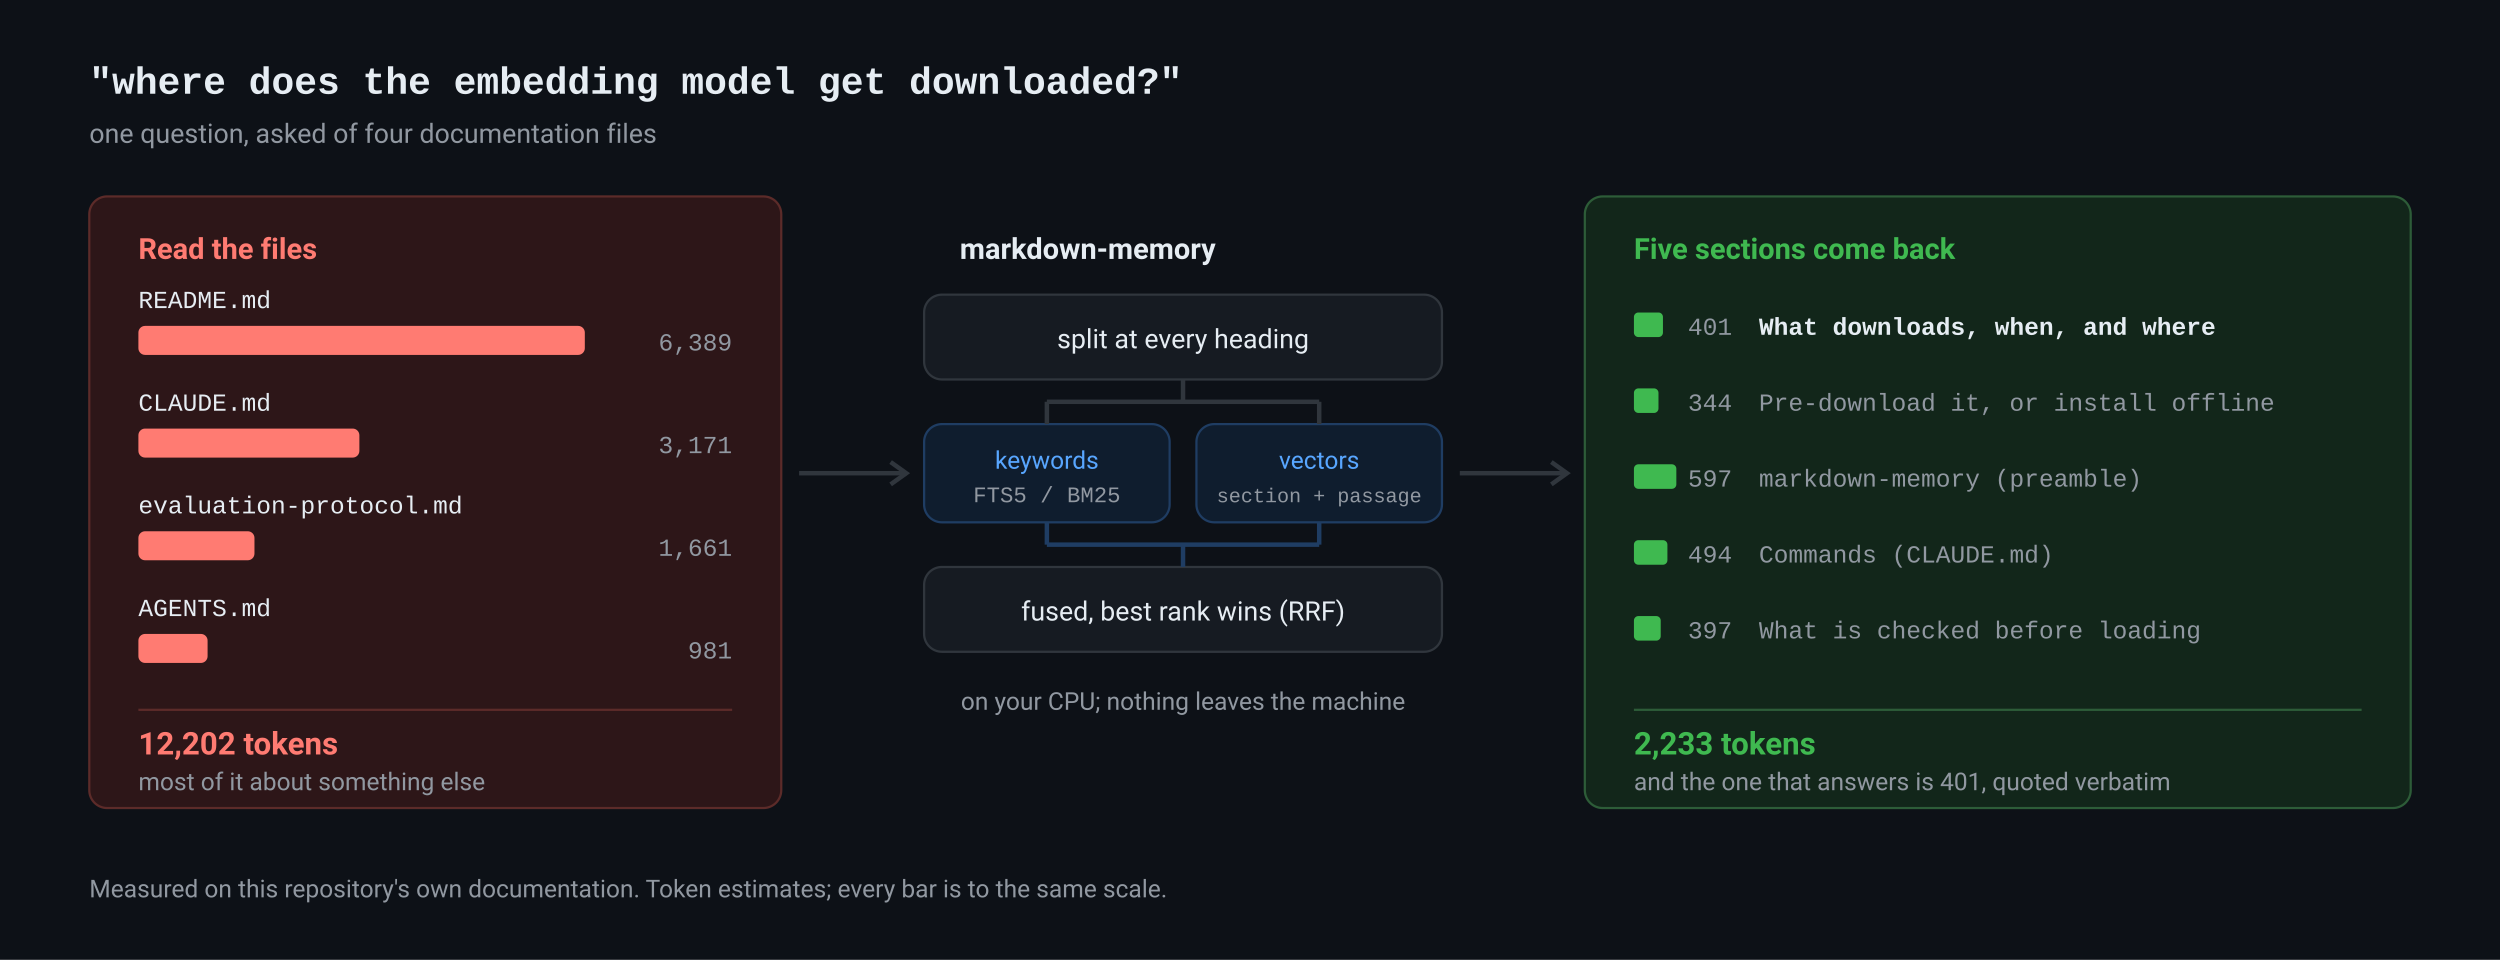
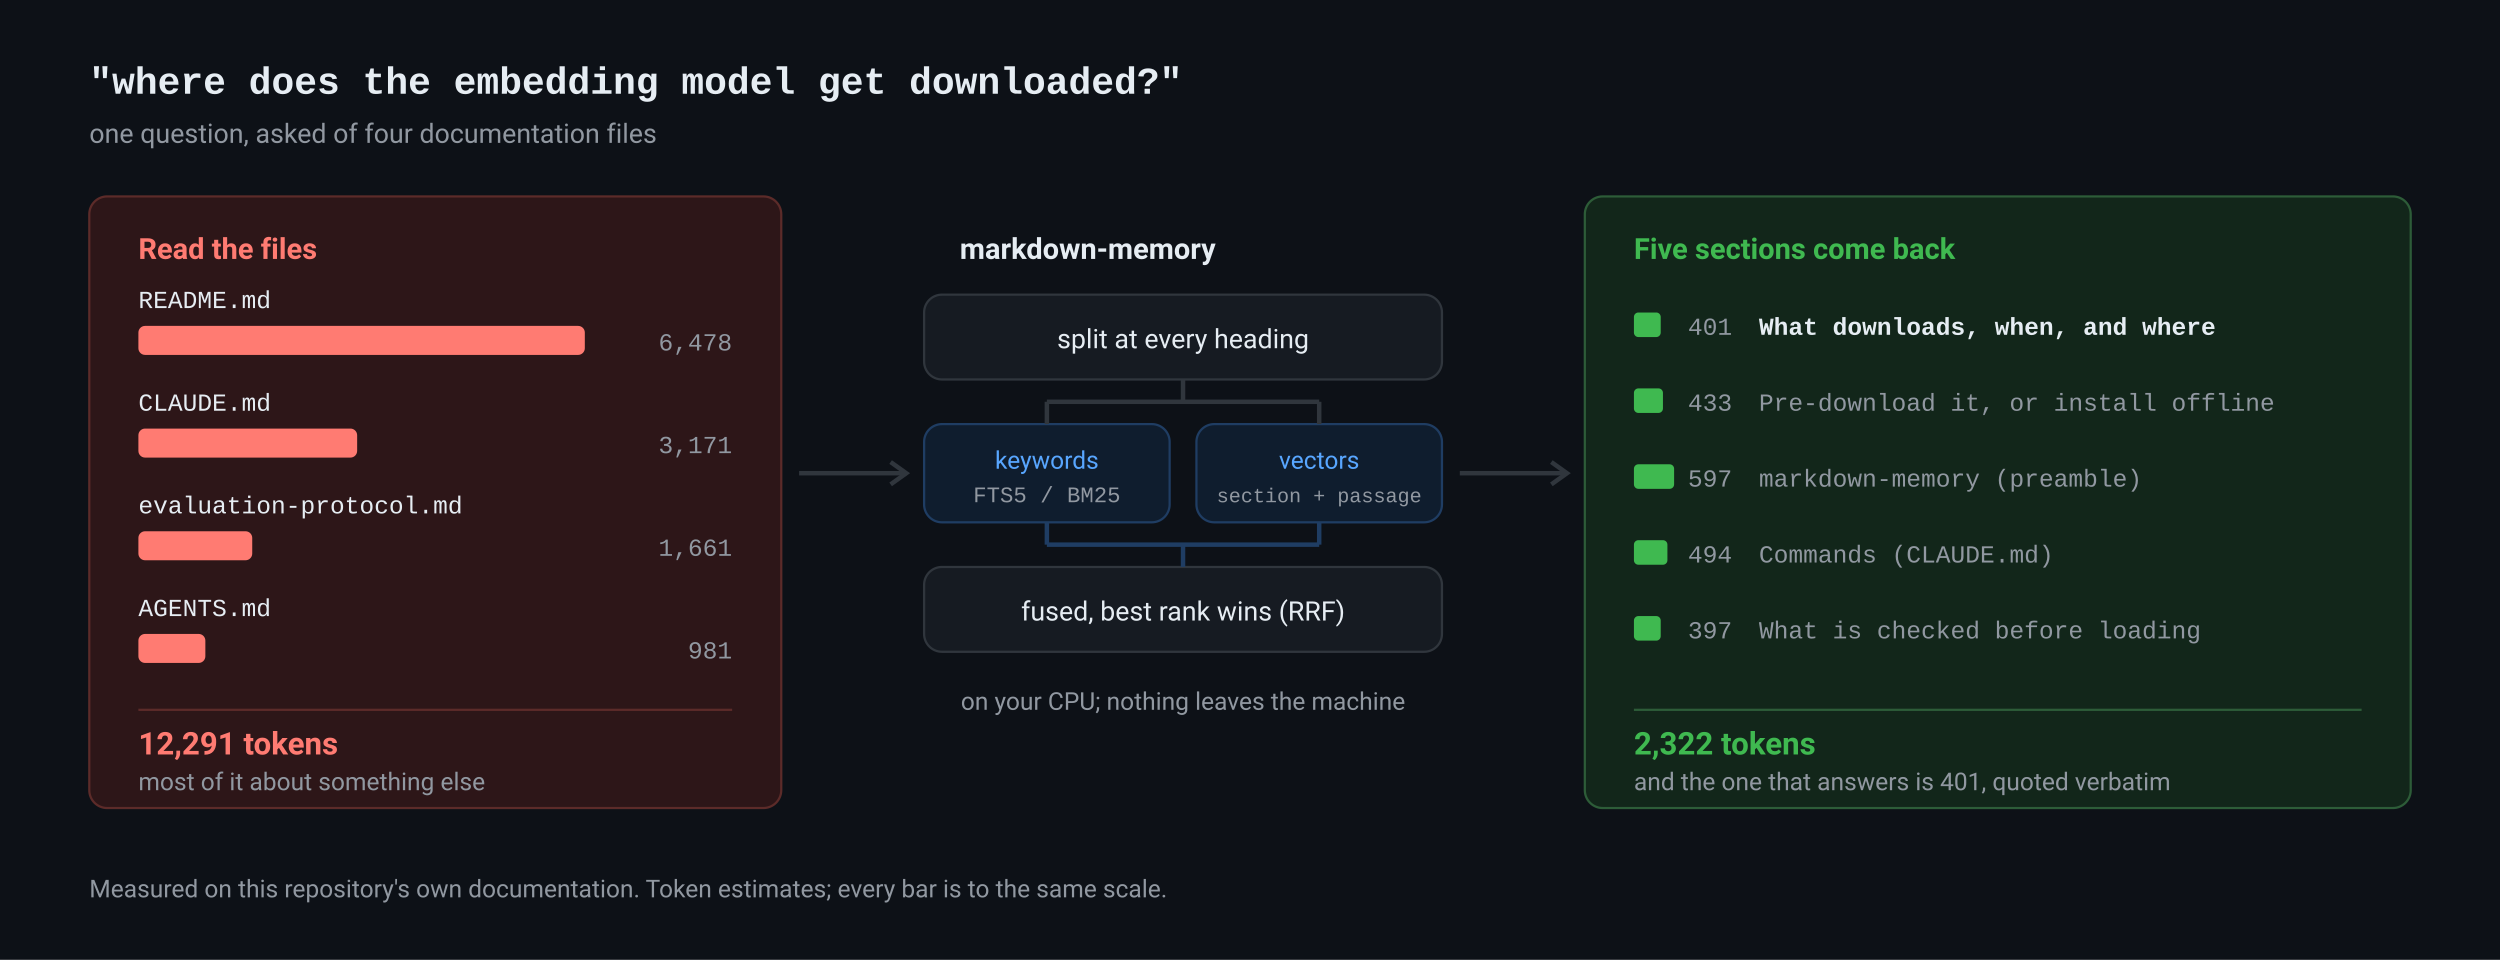
- <svg xmlns="http://www.w3.org/2000/svg" viewBox="0 0 1120 430" width="1120" height="430" role="img" aria-label="One question: reading four whole files costs 12,202 tokens; markdown-memory returns five sections totalling 2,233, and the one that answers is 401 tokens.">
+ <svg xmlns="http://www.w3.org/2000/svg" viewBox="0 0 1120 430" width="1120" height="430" role="img" aria-label="One question: reading four whole files costs 12,291 tokens; markdown-memory returns five sections totalling 2,322, and the one that answers is 401 tokens.">
  <rect width="1120" height="430" fill="#0d1117" />
  <text x="40" y="42" font-family="ui-monospace,SFMono-Regular,Menlo,Consolas,'Liberation Mono',monospace" font-size="17" font-weight="600" fill="#e6edf3" text-anchor="start">"where does the embedding model get downloaded?"</text>
  <text x="40" y="64" font-family="ui-sans-serif,-apple-system,BlinkMacSystemFont,'Segoe UI',Roboto,'Helvetica Neue',Arial,sans-serif" font-size="12" font-weight="400" fill="#9198a1" text-anchor="start">one question, asked of four documentation files</text>
  <rect x="40" y="88" width="310" height="274" rx="8" fill="#2d1618" stroke="#5c2b29" stroke-width="1" />
  <text x="62" y="116" font-family="ui-sans-serif,-apple-system,BlinkMacSystemFont,'Segoe UI',Roboto,'Helvetica Neue',Arial,sans-serif" font-size="13" font-weight="600" fill="#ff7b72" text-anchor="start">Read the files</text>
  <text x="62" y="138" font-family="ui-monospace,SFMono-Regular,Menlo,Consolas,'Liberation Mono',monospace" font-size="11" font-weight="400" fill="#e6edf3" text-anchor="start">README.md</text>
  <rect x="62" y="146" width="200" height="13" rx="3" fill="#ff7b72" stroke="none" stroke-width="1" />
-   <text x="328" y="157" font-family="ui-monospace,SFMono-Regular,Menlo,Consolas,'Liberation Mono',monospace" font-size="11" font-weight="400" fill="#9198a1" text-anchor="end">6,389</text>
+   <text x="328" y="157" font-family="ui-monospace,SFMono-Regular,Menlo,Consolas,'Liberation Mono',monospace" font-size="11" font-weight="400" fill="#9198a1" text-anchor="end">6,478</text>
  <text x="62" y="184" font-family="ui-monospace,SFMono-Regular,Menlo,Consolas,'Liberation Mono',monospace" font-size="11" font-weight="400" fill="#e6edf3" text-anchor="start">CLAUDE.md</text>
-   <rect x="62" y="192" width="99" height="13" rx="3" fill="#ff7b72" stroke="none" stroke-width="1" />
+   <rect x="62" y="192" width="98" height="13" rx="3" fill="#ff7b72" stroke="none" stroke-width="1" />
  <text x="328" y="203" font-family="ui-monospace,SFMono-Regular,Menlo,Consolas,'Liberation Mono',monospace" font-size="11" font-weight="400" fill="#9198a1" text-anchor="end">3,171</text>
  <text x="62" y="230" font-family="ui-monospace,SFMono-Regular,Menlo,Consolas,'Liberation Mono',monospace" font-size="11" font-weight="400" fill="#e6edf3" text-anchor="start">evaluation-protocol.md</text>
-   <rect x="62" y="238" width="52" height="13" rx="3" fill="#ff7b72" stroke="none" stroke-width="1" />
+   <rect x="62" y="238" width="51" height="13" rx="3" fill="#ff7b72" stroke="none" stroke-width="1" />
  <text x="328" y="249" font-family="ui-monospace,SFMono-Regular,Menlo,Consolas,'Liberation Mono',monospace" font-size="11" font-weight="400" fill="#9198a1" text-anchor="end">1,661</text>
  <text x="62" y="276" font-family="ui-monospace,SFMono-Regular,Menlo,Consolas,'Liberation Mono',monospace" font-size="11" font-weight="400" fill="#e6edf3" text-anchor="start">AGENTS.md</text>
-   <rect x="62" y="284" width="31" height="13" rx="3" fill="#ff7b72" stroke="none" stroke-width="1" />
+   <rect x="62" y="284" width="30" height="13" rx="3" fill="#ff7b72" stroke="none" stroke-width="1" />
  <text x="328" y="295" font-family="ui-monospace,SFMono-Regular,Menlo,Consolas,'Liberation Mono',monospace" font-size="11" font-weight="400" fill="#9198a1" text-anchor="end">981</text>
  <path d="M62 318 L328 318" stroke="#5c2b29" stroke-width="1" />
-   <text x="62" y="338" font-family="ui-sans-serif,-apple-system,BlinkMacSystemFont,'Segoe UI',Roboto,'Helvetica Neue',Arial,sans-serif" font-size="14" font-weight="600" fill="#ff7b72" text-anchor="start">12,202 tokens</text>
+   <text x="62" y="338" font-family="ui-sans-serif,-apple-system,BlinkMacSystemFont,'Segoe UI',Roboto,'Helvetica Neue',Arial,sans-serif" font-size="14" font-weight="600" fill="#ff7b72" text-anchor="start">12,291 tokens</text>
  <text x="62" y="354" font-family="ui-sans-serif,-apple-system,BlinkMacSystemFont,'Segoe UI',Roboto,'Helvetica Neue',Arial,sans-serif" font-size="11" font-weight="400" fill="#9198a1" text-anchor="start">most of it about something else</text>
  <text x="430" y="116" font-family="ui-sans-serif,-apple-system,BlinkMacSystemFont,'Segoe UI',Roboto,'Helvetica Neue',Arial,sans-serif" font-size="13" font-weight="600" fill="#e6edf3" text-anchor="start">markdown-memory</text>
  <rect x="414" y="132" width="232" height="38" rx="8" fill="#161b22" stroke="#30363d" stroke-width="1" />
  <text x="530" y="156" font-family="ui-sans-serif,-apple-system,BlinkMacSystemFont,'Segoe UI',Roboto,'Helvetica Neue',Arial,sans-serif" font-size="12" font-weight="400" fill="#e6edf3" text-anchor="middle">split at every heading</text>
  <rect x="414" y="190" width="110" height="44" rx="8" fill="#0f1d2e" stroke="#1f3d63" stroke-width="1" />
  <text x="469" y="210" font-family="ui-sans-serif,-apple-system,BlinkMacSystemFont,'Segoe UI',Roboto,'Helvetica Neue',Arial,sans-serif" font-size="11" font-weight="400" fill="#58a6ff" text-anchor="middle">keywords</text>
  <text x="469" y="225" font-family="ui-monospace,SFMono-Regular,Menlo,Consolas,'Liberation Mono',monospace" font-size="10" font-weight="400" fill="#9198a1" text-anchor="middle">FTS5 / BM25</text>
  <rect x="536" y="190" width="110" height="44" rx="8" fill="#0f1d2e" stroke="#1f3d63" stroke-width="1" />
  <text x="591" y="210" font-family="ui-sans-serif,-apple-system,BlinkMacSystemFont,'Segoe UI',Roboto,'Helvetica Neue',Arial,sans-serif" font-size="11" font-weight="400" fill="#58a6ff" text-anchor="middle">vectors</text>
  <text x="591" y="225" font-family="ui-monospace,SFMono-Regular,Menlo,Consolas,'Liberation Mono',monospace" font-size="9" font-weight="400" fill="#9198a1" text-anchor="middle">section + passage</text>
  <rect x="414" y="254" width="232" height="38" rx="8" fill="#161b22" stroke="#30363d" stroke-width="1" />
  <text x="530" y="278" font-family="ui-sans-serif,-apple-system,BlinkMacSystemFont,'Segoe UI',Roboto,'Helvetica Neue',Arial,sans-serif" font-size="12" font-weight="400" fill="#e6edf3" text-anchor="middle">fused, best rank wins (RRF)</text>
  <path d="M530 170 L530 180 M469 180 L591 180 M469 180 L469 190 M591 180 L591 190" stroke="#30363d" stroke-width="2" fill="none" />
  <path d="M469 234 L469 244 M591 234 L591 244 M469 244 L591 244 M530 244 L530 254" stroke="#1f3d63" stroke-width="2" fill="none" />
  <text x="530" y="318" font-family="ui-sans-serif,-apple-system,BlinkMacSystemFont,'Segoe UI',Roboto,'Helvetica Neue',Arial,sans-serif" font-size="11" font-weight="400" fill="#9198a1" text-anchor="middle">on your CPU; nothing leaves the machine</text>
  <path d="M358 212 L406 212" stroke="#30363d" stroke-width="2" fill="none" />
  <path d="M399 207 L406 212 L399 217" fill="none" stroke="#30363d" stroke-width="2" />
  <path d="M654 212 L702 212" stroke="#30363d" stroke-width="2" fill="none" />
  <path d="M695 207 L702 212 L695 217" fill="none" stroke="#30363d" stroke-width="2" />
  <rect x="710" y="88" width="370" height="274" rx="8" fill="#12261a" stroke="#2d5c38" stroke-width="1" />
  <text x="732" y="116" font-family="ui-sans-serif,-apple-system,BlinkMacSystemFont,'Segoe UI',Roboto,'Helvetica Neue',Arial,sans-serif" font-size="13" font-weight="600" fill="#3fb950" text-anchor="start">Five sections come back</text>
-   <rect x="732" y="140" width="13" height="11" rx="2" fill="#3fb950" stroke="none" stroke-width="1" />
+   <rect x="732" y="140" width="12" height="11" rx="2" fill="#3fb950" stroke="none" stroke-width="1" />
  <text x="776" y="150" font-family="ui-monospace,SFMono-Regular,Menlo,Consolas,'Liberation Mono',monospace" font-size="11" font-weight="400" fill="#9198a1" text-anchor="end">401</text>
  <text x="788" y="150" font-family="ui-monospace,SFMono-Regular,Menlo,Consolas,'Liberation Mono',monospace" font-size="11" font-weight="600" fill="#e6edf3" text-anchor="start">What downloads, when, and where</text>
-   <rect x="732" y="174" width="11" height="11" rx="2" fill="#3fb950" stroke="none" stroke-width="1" />
-   <text x="776" y="184" font-family="ui-monospace,SFMono-Regular,Menlo,Consolas,'Liberation Mono',monospace" font-size="11" font-weight="400" fill="#9198a1" text-anchor="end">344</text>
+   <rect x="732" y="174" width="13" height="11" rx="2" fill="#3fb950" stroke="none" stroke-width="1" />
+   <text x="776" y="184" font-family="ui-monospace,SFMono-Regular,Menlo,Consolas,'Liberation Mono',monospace" font-size="11" font-weight="400" fill="#9198a1" text-anchor="end">433</text>
  <text x="788" y="184" font-family="ui-monospace,SFMono-Regular,Menlo,Consolas,'Liberation Mono',monospace" font-size="11" font-weight="400" fill="#9198a1" text-anchor="start">Pre-download it, or install offline</text>
-   <rect x="732" y="208" width="19" height="11" rx="2" fill="#3fb950" stroke="none" stroke-width="1" />
+   <rect x="732" y="208" width="18" height="11" rx="2" fill="#3fb950" stroke="none" stroke-width="1" />
  <text x="776" y="218" font-family="ui-monospace,SFMono-Regular,Menlo,Consolas,'Liberation Mono',monospace" font-size="11" font-weight="400" fill="#9198a1" text-anchor="end">597</text>
  <text x="788" y="218" font-family="ui-monospace,SFMono-Regular,Menlo,Consolas,'Liberation Mono',monospace" font-size="11" font-weight="400" fill="#9198a1" text-anchor="start">markdown-memory  (preamble)</text>
  <rect x="732" y="242" width="15" height="11" rx="2" fill="#3fb950" stroke="none" stroke-width="1" />
  <text x="776" y="252" font-family="ui-monospace,SFMono-Regular,Menlo,Consolas,'Liberation Mono',monospace" font-size="11" font-weight="400" fill="#9198a1" text-anchor="end">494</text>
  <text x="788" y="252" font-family="ui-monospace,SFMono-Regular,Menlo,Consolas,'Liberation Mono',monospace" font-size="11" font-weight="400" fill="#9198a1" text-anchor="start">Commands  (CLAUDE.md)</text>
  <rect x="732" y="276" width="12" height="11" rx="2" fill="#3fb950" stroke="none" stroke-width="1" />
  <text x="776" y="286" font-family="ui-monospace,SFMono-Regular,Menlo,Consolas,'Liberation Mono',monospace" font-size="11" font-weight="400" fill="#9198a1" text-anchor="end">397</text>
  <text x="788" y="286" font-family="ui-monospace,SFMono-Regular,Menlo,Consolas,'Liberation Mono',monospace" font-size="11" font-weight="400" fill="#9198a1" text-anchor="start">What is checked before loading</text>
  <path d="M732 318 L1058 318" stroke="#2d5c38" stroke-width="1" />
-   <text x="732" y="338" font-family="ui-sans-serif,-apple-system,BlinkMacSystemFont,'Segoe UI',Roboto,'Helvetica Neue',Arial,sans-serif" font-size="14" font-weight="600" fill="#3fb950" text-anchor="start">2,233 tokens</text>
+   <text x="732" y="338" font-family="ui-sans-serif,-apple-system,BlinkMacSystemFont,'Segoe UI',Roboto,'Helvetica Neue',Arial,sans-serif" font-size="14" font-weight="600" fill="#3fb950" text-anchor="start">2,322 tokens</text>
  <text x="732" y="354" font-family="ui-sans-serif,-apple-system,BlinkMacSystemFont,'Segoe UI',Roboto,'Helvetica Neue',Arial,sans-serif" font-size="11" font-weight="400" fill="#9198a1" text-anchor="start">and the one that answers is 401, quoted verbatim</text>
  <text x="40" y="402" font-family="ui-sans-serif,-apple-system,BlinkMacSystemFont,'Segoe UI',Roboto,'Helvetica Neue',Arial,sans-serif" font-size="11" font-weight="400" fill="#9198a1" text-anchor="start">Measured on this repository's own documentation. Token estimates; every bar is to the same scale.</text>
</svg>
